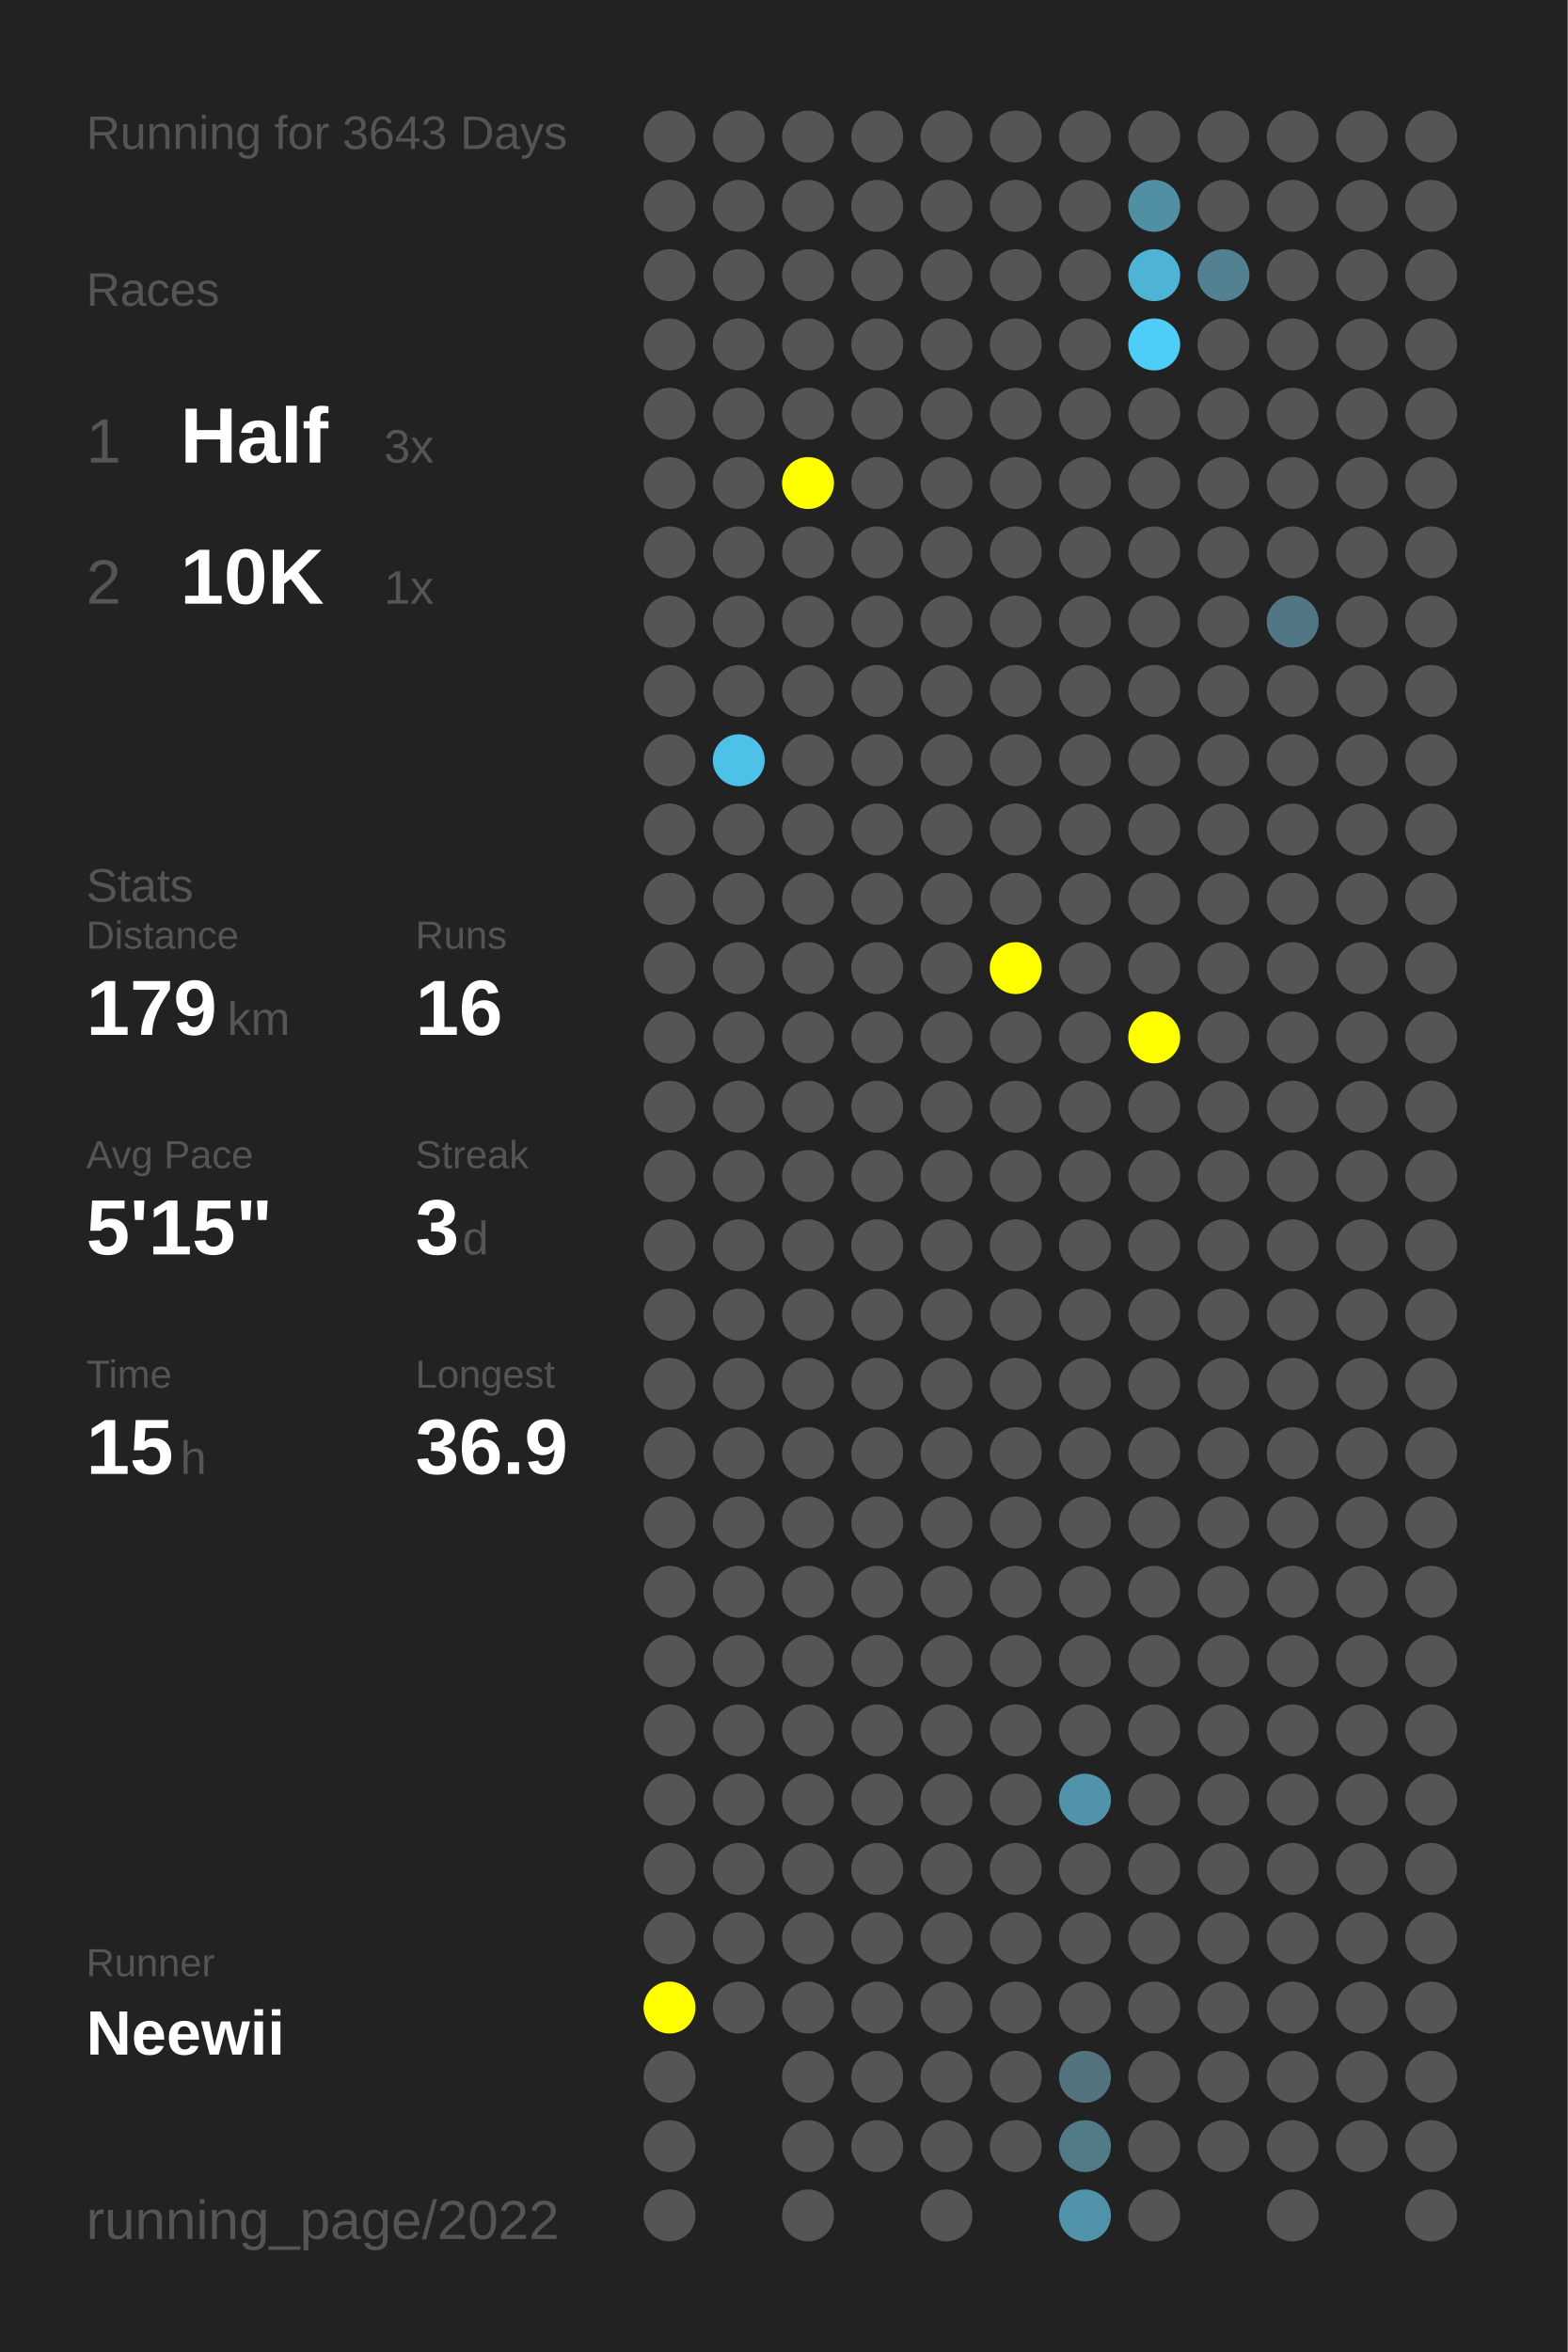
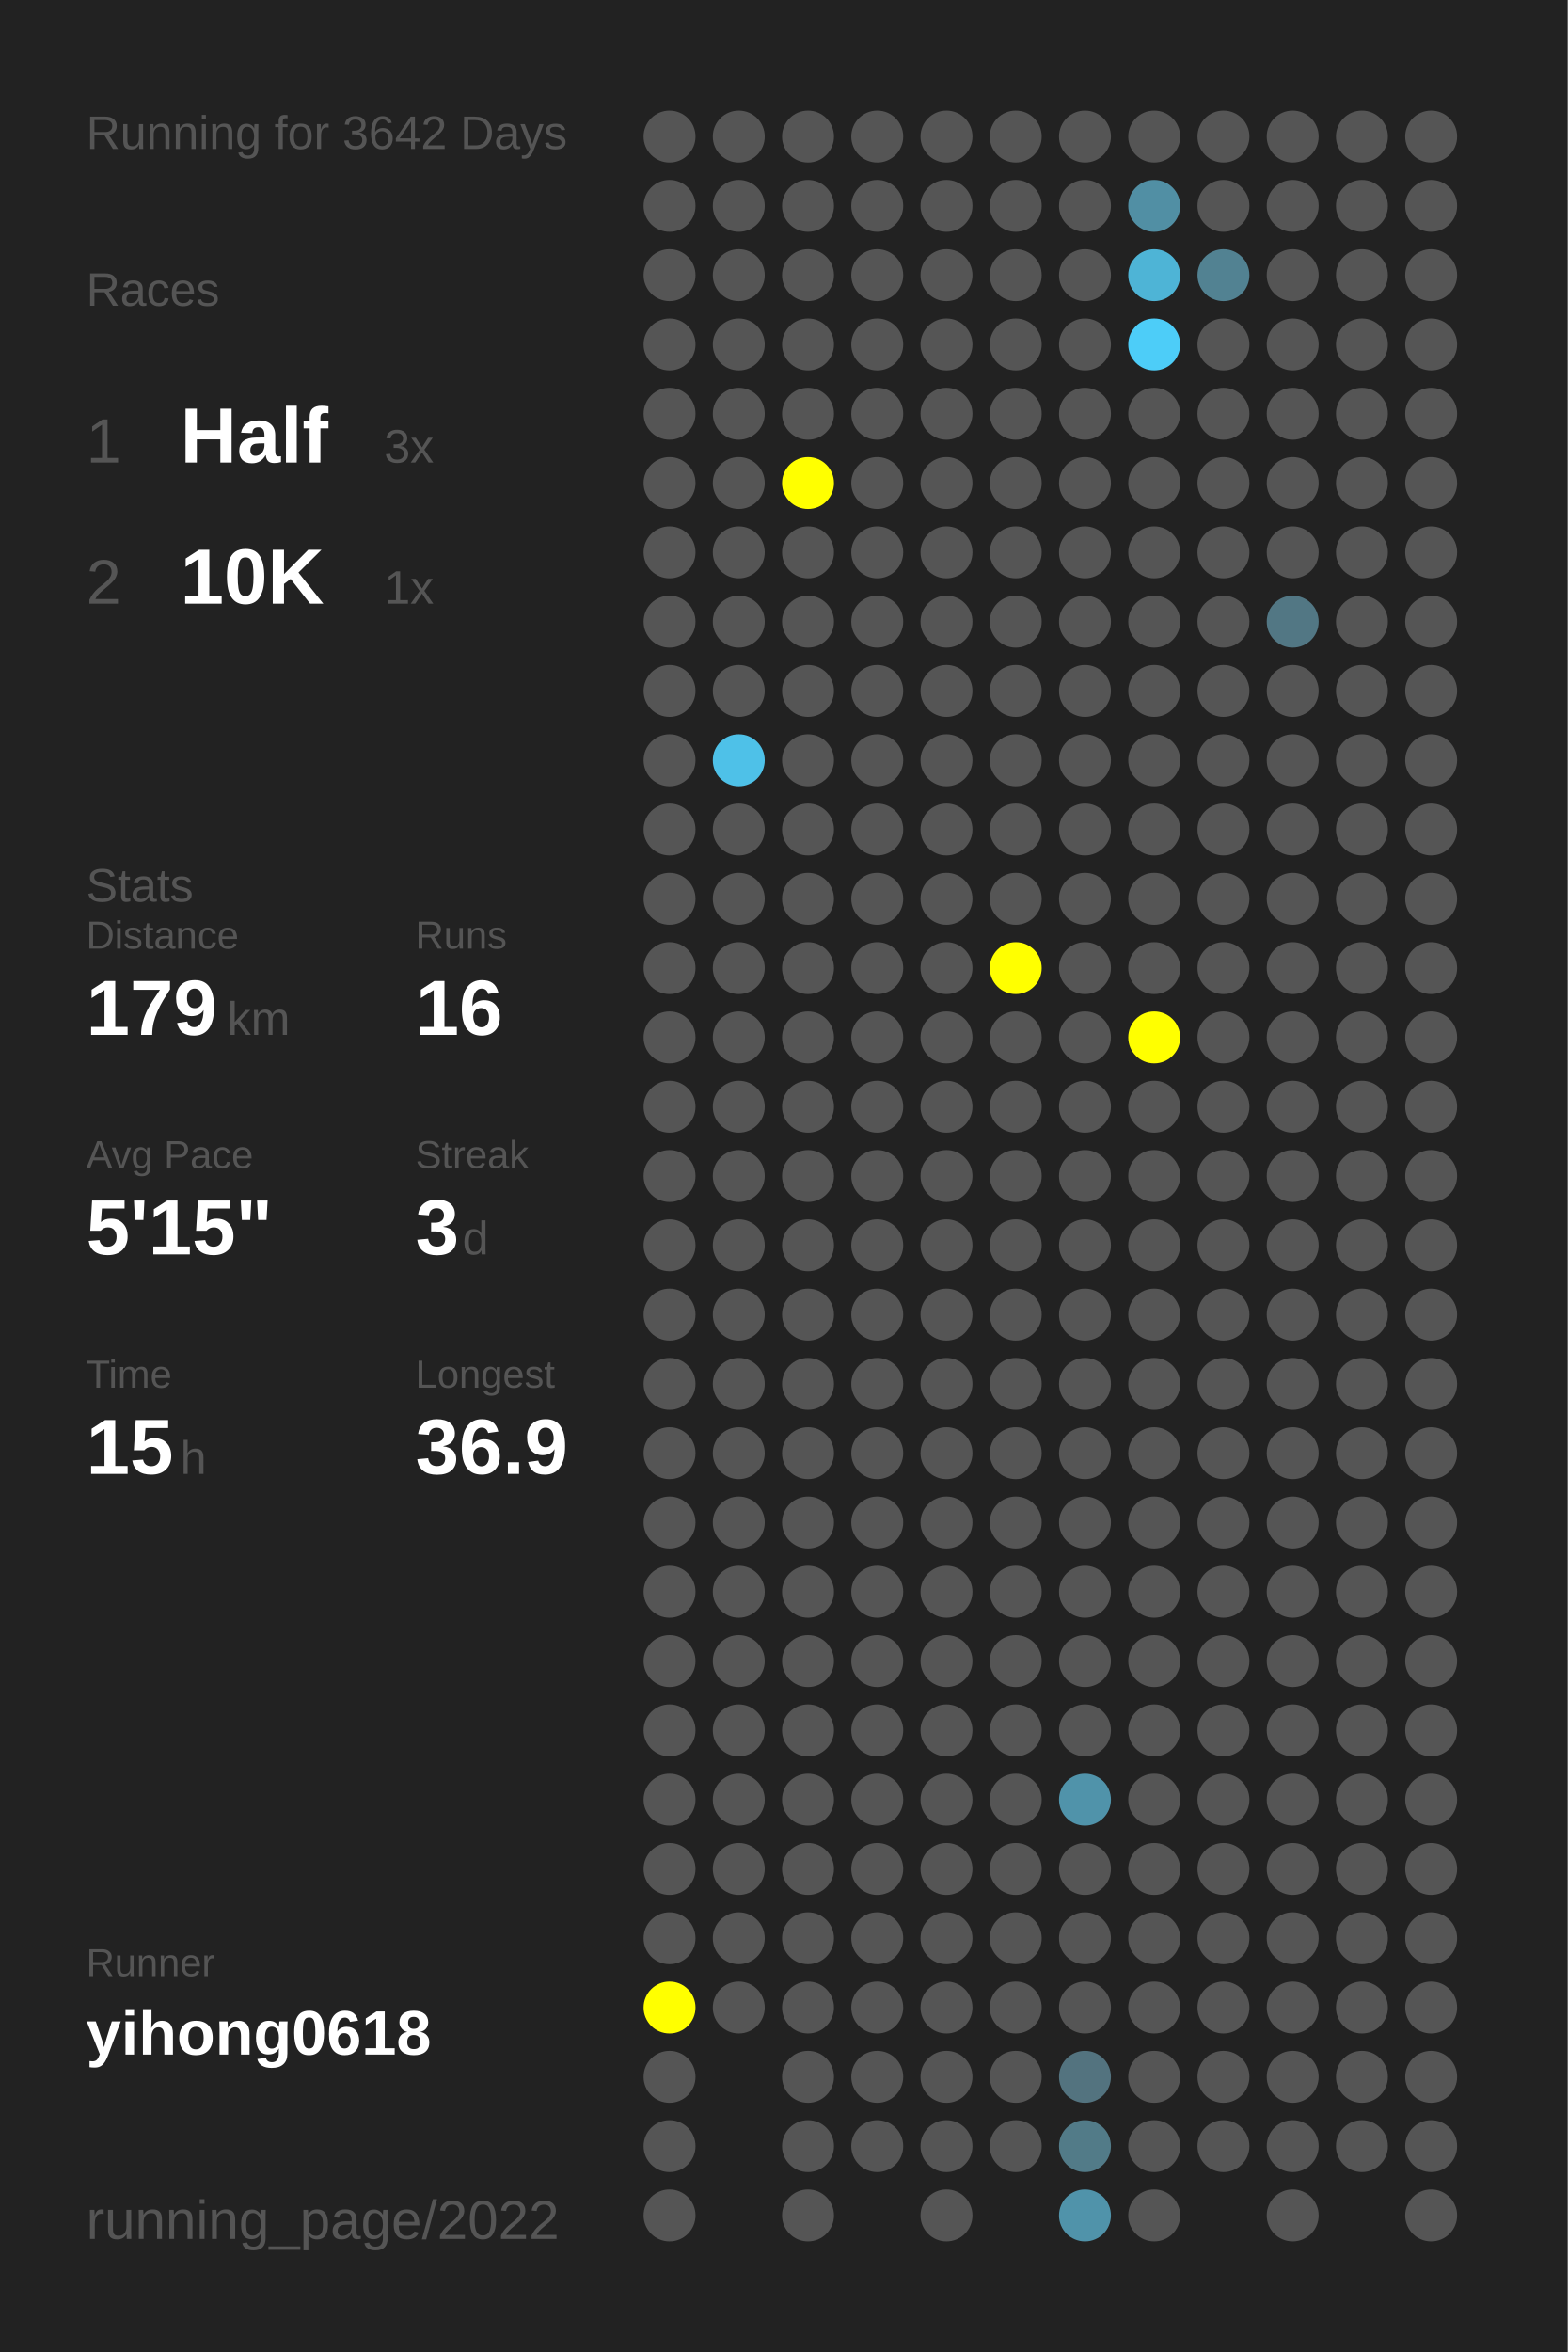
<svg xmlns="http://www.w3.org/2000/svg" baseProfile="full" height="300mm" version="1.1" viewBox="0,0,200,300" width="200mm">
  <defs />
  <rect fill="#222222" height="300" width="200" x="0" y="0" />
-   <text fill="#555555" style="font-size:6px; font-family:Arial;" x="11" y="19">Running for 3643 Days</text>
+   <text fill="#555555" style="font-size:6px; font-family:Arial;" x="11" y="19">Running for 3642 Days</text>
  <text fill="#555555" style="font-size:6px; font-family:Arial;" x="11" y="39">Races</text>
  <text fill="#555555" style="font-size:8px; font-family:Arial;" x="11" y="59">1</text>
  <text fill="#FFFFFF" style="font-size:10px; font-family:Arial; font-weight:bold;" x="23" y="59">Half</text>
  <text fill="#555555" style="font-size:6px; font-family:Arial;" x="49" y="59">3x</text>
  <text fill="#555555" style="font-size:8px; font-family:Arial;" x="11" y="77">2</text>
  <text fill="#FFFFFF" style="font-size:10px; font-family:Arial; font-weight:bold;" x="23" y="77">10K</text>
  <text fill="#555555" style="font-size:6px; font-family:Arial;" x="49" y="77">1x</text>
  <text fill="#555555" style="font-size:6px; font-family:Arial;" x="11" y="115">Stats</text>
  <text fill="#555555" style="font-size:5px; font-family:Arial;" x="11" y="121">Distance</text>
  <text fill="#FFFFFF" style="font-size:10px; font-family:Arial; font-weight:bold;" x="11" y="132">179</text>
  <text fill="#555555" style="font-size:6px; font-family:Arial;" x="29" y="132">km</text>
  <text fill="#555555" style="font-size:5px; font-family:Arial;" x="53" y="121">Runs</text>
  <text fill="#FFFFFF" style="font-size:10px; font-family:Arial; font-weight:bold;" x="53" y="132">16</text>
  <text fill="#555555" style="font-size:5px; font-family:Arial;" x="11" y="149">Avg Pace</text>
  <text fill="#FFFFFF" style="font-size:10px; font-family:Arial; font-weight:bold;" x="11" y="160">5'15"</text>
  <text fill="#555555" style="font-size:5px; font-family:Arial;" x="53" y="149">Streak</text>
  <text fill="#FFFFFF" style="font-size:10px; font-family:Arial; font-weight:bold;" x="53" y="160">3</text>
  <text fill="#555555" style="font-size:6px; font-family:Arial;" x="59" y="160">d</text>
  <text fill="#555555" style="font-size:5px; font-family:Arial;" x="11" y="177">Time</text>
  <text fill="#FFFFFF" style="font-size:10px; font-family:Arial; font-weight:bold;" x="11" y="188">15</text>
  <text fill="#555555" style="font-size:6px; font-family:Arial;" x="23" y="188">h</text>
  <text fill="#555555" style="font-size:5px; font-family:Arial;" x="53" y="177">Longest</text>
  <text fill="#FFFFFF" style="font-size:10px; font-family:Arial; font-weight:bold;" x="53" y="188">36.9</text>
  <text fill="#555555" style="font-size:5px; font-family:Arial;" x="11" y="252.065">Runner</text>
-   <text fill="#FFFFFF" style="font-size:8px; font-family:Arial; font-weight:bold;" x="11" y="262.065">Neewii</text>
+   <text fill="#FFFFFF" style="font-size:8px; font-family:Arial; font-weight:bold;" x="11" y="262.065">yihong0618</text>
  <text fill="#555555" style="font-size:7px; font-family:Arial;" x="11" y="285.581">running_page/2022</text>
  <circle cx="85.417" cy="17.419" fill="#555555" r="3.312" />
  <circle cx="85.417" cy="26.258" fill="#555555" r="3.312" />
  <circle cx="85.417" cy="35.097" fill="#555555" r="3.312" />
  <circle cx="85.417" cy="43.935" fill="#555555" r="3.312" />
  <circle cx="85.417" cy="52.774" fill="#555555" r="3.312" />
  <circle cx="85.417" cy="61.613" fill="#555555" r="3.312" />
  <circle cx="85.417" cy="70.452" fill="#555555" r="3.312" />
  <circle cx="85.417" cy="79.29" fill="#555555" r="3.312" />
  <circle cx="85.417" cy="88.129" fill="#555555" r="3.312" />
  <circle cx="85.417" cy="96.968" fill="#555555" r="3.312" />
  <circle cx="85.417" cy="105.806" fill="#555555" r="3.312" />
  <circle cx="85.417" cy="114.645" fill="#555555" r="3.312" />
  <circle cx="85.417" cy="123.484" fill="#555555" r="3.312" />
  <circle cx="85.417" cy="132.323" fill="#555555" r="3.312" />
  <circle cx="85.417" cy="141.161" fill="#555555" r="3.312" />
  <circle cx="85.417" cy="150" fill="#555555" r="3.312" />
  <circle cx="85.417" cy="158.839" fill="#555555" r="3.312" />
  <circle cx="85.417" cy="167.677" fill="#555555" r="3.312" />
  <circle cx="85.417" cy="176.516" fill="#555555" r="3.312" />
  <circle cx="85.417" cy="185.355" fill="#555555" r="3.312" />
  <circle cx="85.417" cy="194.194" fill="#555555" r="3.312" />
  <circle cx="85.417" cy="203.032" fill="#555555" r="3.312" />
  <circle cx="85.417" cy="211.871" fill="#555555" r="3.312" />
  <circle cx="85.417" cy="220.71" fill="#555555" r="3.312" />
  <circle cx="85.417" cy="229.548" fill="#555555" r="3.312" />
  <circle cx="85.417" cy="238.387" fill="#555555" r="3.312" />
  <circle cx="85.417" cy="247.226" fill="#555555" r="3.312" />
  <circle cx="85.417" cy="256.065" fill="#FFFF00" r="3.312" />
  <circle cx="85.417" cy="264.903" fill="#555555" r="3.312" />
  <circle cx="85.417" cy="273.742" fill="#555555" r="3.312" />
  <circle cx="85.417" cy="282.581" fill="#555555" r="3.312" />
  <circle cx="94.25" cy="17.419" fill="#555555" r="3.312" />
  <circle cx="94.25" cy="26.258" fill="#555555" r="3.312" />
  <circle cx="94.25" cy="35.097" fill="#555555" r="3.312" />
  <circle cx="94.25" cy="43.935" fill="#555555" r="3.312" />
  <circle cx="94.25" cy="52.774" fill="#555555" r="3.312" />
  <circle cx="94.25" cy="61.613" fill="#555555" r="3.312" />
  <circle cx="94.25" cy="70.452" fill="#555555" r="3.312" />
  <circle cx="94.25" cy="79.29" fill="#555555" r="3.312" />
  <circle cx="94.25" cy="88.129" fill="#555555" r="3.312" />
  <circle cx="94.25" cy="96.968" fill="#4ec1e8" r="3.312" />
  <circle cx="94.25" cy="105.806" fill="#555555" r="3.312" />
  <circle cx="94.25" cy="114.645" fill="#555555" r="3.312" />
  <circle cx="94.25" cy="123.484" fill="#555555" r="3.312" />
  <circle cx="94.25" cy="132.323" fill="#555555" r="3.312" />
  <circle cx="94.25" cy="141.161" fill="#555555" r="3.312" />
  <circle cx="94.25" cy="150" fill="#555555" r="3.312" />
  <circle cx="94.25" cy="158.839" fill="#555555" r="3.312" />
  <circle cx="94.25" cy="167.677" fill="#555555" r="3.312" />
  <circle cx="94.25" cy="176.516" fill="#555555" r="3.312" />
  <circle cx="94.25" cy="185.355" fill="#555555" r="3.312" />
  <circle cx="94.25" cy="194.194" fill="#555555" r="3.312" />
  <circle cx="94.25" cy="203.032" fill="#555555" r="3.312" />
  <circle cx="94.25" cy="211.871" fill="#555555" r="3.312" />
  <circle cx="94.25" cy="220.71" fill="#555555" r="3.312" />
  <circle cx="94.25" cy="229.548" fill="#555555" r="3.312" />
  <circle cx="94.25" cy="238.387" fill="#555555" r="3.312" />
  <circle cx="94.25" cy="247.226" fill="#555555" r="3.312" />
  <circle cx="94.25" cy="256.065" fill="#555555" r="3.312" />
  <circle cx="103.083" cy="17.419" fill="#555555" r="3.312" />
  <circle cx="103.083" cy="26.258" fill="#555555" r="3.312" />
  <circle cx="103.083" cy="35.097" fill="#555555" r="3.312" />
  <circle cx="103.083" cy="43.935" fill="#555555" r="3.312" />
  <circle cx="103.083" cy="52.774" fill="#555555" r="3.312" />
  <circle cx="103.083" cy="61.613" fill="#FFFF00" r="3.312" />
  <circle cx="103.083" cy="70.452" fill="#555555" r="3.312" />
  <circle cx="103.083" cy="79.29" fill="#555555" r="3.312" />
  <circle cx="103.083" cy="88.129" fill="#555555" r="3.312" />
  <circle cx="103.083" cy="96.968" fill="#555555" r="3.312" />
  <circle cx="103.083" cy="105.806" fill="#555555" r="3.312" />
  <circle cx="103.083" cy="114.645" fill="#555555" r="3.312" />
  <circle cx="103.083" cy="123.484" fill="#555555" r="3.312" />
  <circle cx="103.083" cy="132.323" fill="#555555" r="3.312" />
  <circle cx="103.083" cy="141.161" fill="#555555" r="3.312" />
  <circle cx="103.083" cy="150" fill="#555555" r="3.312" />
  <circle cx="103.083" cy="158.839" fill="#555555" r="3.312" />
  <circle cx="103.083" cy="167.677" fill="#555555" r="3.312" />
  <circle cx="103.083" cy="176.516" fill="#555555" r="3.312" />
  <circle cx="103.083" cy="185.355" fill="#555555" r="3.312" />
  <circle cx="103.083" cy="194.194" fill="#555555" r="3.312" />
  <circle cx="103.083" cy="203.032" fill="#555555" r="3.312" />
  <circle cx="103.083" cy="211.871" fill="#555555" r="3.312" />
  <circle cx="103.083" cy="220.71" fill="#555555" r="3.312" />
  <circle cx="103.083" cy="229.548" fill="#555555" r="3.312" />
  <circle cx="103.083" cy="238.387" fill="#555555" r="3.312" />
  <circle cx="103.083" cy="247.226" fill="#555555" r="3.312" />
  <circle cx="103.083" cy="256.065" fill="#555555" r="3.312" />
  <circle cx="103.083" cy="264.903" fill="#555555" r="3.312" />
  <circle cx="103.083" cy="273.742" fill="#555555" r="3.312" />
  <circle cx="103.083" cy="282.581" fill="#555555" r="3.312" />
  <circle cx="111.917" cy="17.419" fill="#555555" r="3.312" />
  <circle cx="111.917" cy="26.258" fill="#555555" r="3.312" />
  <circle cx="111.917" cy="35.097" fill="#555555" r="3.312" />
  <circle cx="111.917" cy="43.935" fill="#555555" r="3.312" />
  <circle cx="111.917" cy="52.774" fill="#555555" r="3.312" />
  <circle cx="111.917" cy="61.613" fill="#555555" r="3.312" />
  <circle cx="111.917" cy="70.452" fill="#555555" r="3.312" />
  <circle cx="111.917" cy="79.29" fill="#555555" r="3.312" />
  <circle cx="111.917" cy="88.129" fill="#555555" r="3.312" />
  <circle cx="111.917" cy="96.968" fill="#555555" r="3.312" />
  <circle cx="111.917" cy="105.806" fill="#555555" r="3.312" />
  <circle cx="111.917" cy="114.645" fill="#555555" r="3.312" />
  <circle cx="111.917" cy="123.484" fill="#555555" r="3.312" />
  <circle cx="111.917" cy="132.323" fill="#555555" r="3.312" />
  <circle cx="111.917" cy="141.161" fill="#555555" r="3.312" />
  <circle cx="111.917" cy="150" fill="#555555" r="3.312" />
  <circle cx="111.917" cy="158.839" fill="#555555" r="3.312" />
  <circle cx="111.917" cy="167.677" fill="#555555" r="3.312" />
  <circle cx="111.917" cy="176.516" fill="#555555" r="3.312" />
  <circle cx="111.917" cy="185.355" fill="#555555" r="3.312" />
  <circle cx="111.917" cy="194.194" fill="#555555" r="3.312" />
  <circle cx="111.917" cy="203.032" fill="#555555" r="3.312" />
  <circle cx="111.917" cy="211.871" fill="#555555" r="3.312" />
  <circle cx="111.917" cy="220.71" fill="#555555" r="3.312" />
  <circle cx="111.917" cy="229.548" fill="#555555" r="3.312" />
  <circle cx="111.917" cy="238.387" fill="#555555" r="3.312" />
  <circle cx="111.917" cy="247.226" fill="#555555" r="3.312" />
  <circle cx="111.917" cy="256.065" fill="#555555" r="3.312" />
  <circle cx="111.917" cy="264.903" fill="#555555" r="3.312" />
  <circle cx="111.917" cy="273.742" fill="#555555" r="3.312" />
  <circle cx="120.75" cy="17.419" fill="#555555" r="3.312" />
  <circle cx="120.75" cy="26.258" fill="#555555" r="3.312" />
  <circle cx="120.75" cy="35.097" fill="#555555" r="3.312" />
  <circle cx="120.75" cy="43.935" fill="#555555" r="3.312" />
  <circle cx="120.75" cy="52.774" fill="#555555" r="3.312" />
  <circle cx="120.75" cy="61.613" fill="#555555" r="3.312" />
  <circle cx="120.75" cy="70.452" fill="#555555" r="3.312" />
  <circle cx="120.75" cy="79.29" fill="#555555" r="3.312" />
  <circle cx="120.75" cy="88.129" fill="#555555" r="3.312" />
  <circle cx="120.75" cy="96.968" fill="#555555" r="3.312" />
  <circle cx="120.75" cy="105.806" fill="#555555" r="3.312" />
  <circle cx="120.75" cy="114.645" fill="#555555" r="3.312" />
  <circle cx="120.75" cy="123.484" fill="#555555" r="3.312" />
  <circle cx="120.75" cy="132.323" fill="#555555" r="3.312" />
  <circle cx="120.75" cy="141.161" fill="#555555" r="3.312" />
  <circle cx="120.75" cy="150" fill="#555555" r="3.312" />
  <circle cx="120.75" cy="158.839" fill="#555555" r="3.312" />
  <circle cx="120.75" cy="167.677" fill="#555555" r="3.312" />
  <circle cx="120.75" cy="176.516" fill="#555555" r="3.312" />
  <circle cx="120.75" cy="185.355" fill="#555555" r="3.312" />
  <circle cx="120.75" cy="194.194" fill="#555555" r="3.312" />
  <circle cx="120.75" cy="203.032" fill="#555555" r="3.312" />
  <circle cx="120.75" cy="211.871" fill="#555555" r="3.312" />
  <circle cx="120.75" cy="220.71" fill="#555555" r="3.312" />
  <circle cx="120.75" cy="229.548" fill="#555555" r="3.312" />
  <circle cx="120.75" cy="238.387" fill="#555555" r="3.312" />
  <circle cx="120.75" cy="247.226" fill="#555555" r="3.312" />
  <circle cx="120.75" cy="256.065" fill="#555555" r="3.312" />
  <circle cx="120.75" cy="264.903" fill="#555555" r="3.312" />
  <circle cx="120.75" cy="273.742" fill="#555555" r="3.312" />
  <circle cx="120.75" cy="282.581" fill="#555555" r="3.312" />
  <circle cx="129.583" cy="17.419" fill="#555555" r="3.312" />
  <circle cx="129.583" cy="26.258" fill="#555555" r="3.312" />
  <circle cx="129.583" cy="35.097" fill="#555555" r="3.312" />
  <circle cx="129.583" cy="43.935" fill="#555555" r="3.312" />
  <circle cx="129.583" cy="52.774" fill="#555555" r="3.312" />
  <circle cx="129.583" cy="61.613" fill="#555555" r="3.312" />
  <circle cx="129.583" cy="70.452" fill="#555555" r="3.312" />
  <circle cx="129.583" cy="79.29" fill="#555555" r="3.312" />
  <circle cx="129.583" cy="88.129" fill="#555555" r="3.312" />
  <circle cx="129.583" cy="96.968" fill="#555555" r="3.312" />
  <circle cx="129.583" cy="105.806" fill="#555555" r="3.312" />
  <circle cx="129.583" cy="114.645" fill="#555555" r="3.312" />
  <circle cx="129.583" cy="123.484" fill="#FFFF00" r="3.312" />
  <circle cx="129.583" cy="132.323" fill="#555555" r="3.312" />
  <circle cx="129.583" cy="141.161" fill="#555555" r="3.312" />
  <circle cx="129.583" cy="150" fill="#555555" r="3.312" />
  <circle cx="129.583" cy="158.839" fill="#555555" r="3.312" />
  <circle cx="129.583" cy="167.677" fill="#555555" r="3.312" />
  <circle cx="129.583" cy="176.516" fill="#555555" r="3.312" />
  <circle cx="129.583" cy="185.355" fill="#555555" r="3.312" />
  <circle cx="129.583" cy="194.194" fill="#555555" r="3.312" />
  <circle cx="129.583" cy="203.032" fill="#555555" r="3.312" />
  <circle cx="129.583" cy="211.871" fill="#555555" r="3.312" />
  <circle cx="129.583" cy="220.71" fill="#555555" r="3.312" />
  <circle cx="129.583" cy="229.548" fill="#555555" r="3.312" />
  <circle cx="129.583" cy="238.387" fill="#555555" r="3.312" />
  <circle cx="129.583" cy="247.226" fill="#555555" r="3.312" />
  <circle cx="129.583" cy="256.065" fill="#555555" r="3.312" />
  <circle cx="129.583" cy="264.903" fill="#555555" r="3.312" />
  <circle cx="129.583" cy="273.742" fill="#555555" r="3.312" />
  <circle cx="138.417" cy="17.419" fill="#555555" r="3.312" />
  <circle cx="138.417" cy="26.258" fill="#555555" r="3.312" />
  <circle cx="138.417" cy="35.097" fill="#555555" r="3.312" />
  <circle cx="138.417" cy="43.935" fill="#555555" r="3.312" />
  <circle cx="138.417" cy="52.774" fill="#555555" r="3.312" />
  <circle cx="138.417" cy="61.613" fill="#555555" r="3.312" />
  <circle cx="138.417" cy="70.452" fill="#555555" r="3.312" />
  <circle cx="138.417" cy="79.29" fill="#555555" r="3.312" />
  <circle cx="138.417" cy="88.129" fill="#555555" r="3.312" />
  <circle cx="138.417" cy="96.968" fill="#555555" r="3.312" />
  <circle cx="138.417" cy="105.806" fill="#555555" r="3.312" />
  <circle cx="138.417" cy="114.645" fill="#555555" r="3.312" />
  <circle cx="138.417" cy="123.484" fill="#555555" r="3.312" />
  <circle cx="138.417" cy="132.323" fill="#555555" r="3.312" />
  <circle cx="138.417" cy="141.161" fill="#555555" r="3.312" />
  <circle cx="138.417" cy="150" fill="#555555" r="3.312" />
  <circle cx="138.417" cy="158.839" fill="#555555" r="3.312" />
  <circle cx="138.417" cy="167.677" fill="#555555" r="3.312" />
  <circle cx="138.417" cy="176.516" fill="#555555" r="3.312" />
  <circle cx="138.417" cy="185.355" fill="#555555" r="3.312" />
  <circle cx="138.417" cy="194.194" fill="#555555" r="3.312" />
  <circle cx="138.417" cy="203.032" fill="#555555" r="3.312" />
  <circle cx="138.417" cy="211.871" fill="#555555" r="3.312" />
  <circle cx="138.417" cy="220.71" fill="#555555" r="3.312" />
  <circle cx="138.417" cy="229.548" fill="#5093aa" r="3.312" />
  <circle cx="138.417" cy="238.387" fill="#555555" r="3.312" />
  <circle cx="138.417" cy="247.226" fill="#555555" r="3.312" />
  <circle cx="138.417" cy="256.065" fill="#555555" r="3.312" />
  <circle cx="138.417" cy="264.903" fill="#53737f" r="3.312" />
  <circle cx="138.417" cy="273.742" fill="#527b88" r="3.312" />
  <circle cx="138.417" cy="282.581" fill="#5093aa" r="3.312" />
  <circle cx="147.25" cy="17.419" fill="#555555" r="3.312" />
  <circle cx="147.25" cy="26.258" fill="#518fa4" r="3.312" />
  <circle cx="147.25" cy="35.097" fill="#4eb4d6" r="3.312" />
  <circle cx="147.25" cy="43.935" fill="#4dcdf8" r="3.312" />
  <circle cx="147.25" cy="52.774" fill="#555555" r="3.312" />
  <circle cx="147.25" cy="61.613" fill="#555555" r="3.312" />
  <circle cx="147.25" cy="70.452" fill="#555555" r="3.312" />
  <circle cx="147.25" cy="79.29" fill="#555555" r="3.312" />
  <circle cx="147.25" cy="88.129" fill="#555555" r="3.312" />
  <circle cx="147.25" cy="96.968" fill="#555555" r="3.312" />
  <circle cx="147.25" cy="105.806" fill="#555555" r="3.312" />
  <circle cx="147.25" cy="114.645" fill="#555555" r="3.312" />
  <circle cx="147.25" cy="123.484" fill="#555555" r="3.312" />
  <circle cx="147.25" cy="132.323" fill="#FFFF00" r="3.312" />
  <circle cx="147.25" cy="141.161" fill="#555555" r="3.312" />
  <circle cx="147.25" cy="150" fill="#555555" r="3.312" />
  <circle cx="147.25" cy="158.839" fill="#555555" r="3.312" />
  <circle cx="147.25" cy="167.677" fill="#555555" r="3.312" />
  <circle cx="147.25" cy="176.516" fill="#555555" r="3.312" />
  <circle cx="147.25" cy="185.355" fill="#555555" r="3.312" />
  <circle cx="147.25" cy="194.194" fill="#555555" r="3.312" />
  <circle cx="147.25" cy="203.032" fill="#555555" r="3.312" />
  <circle cx="147.25" cy="211.871" fill="#555555" r="3.312" />
  <circle cx="147.25" cy="220.71" fill="#555555" r="3.312" />
  <circle cx="147.25" cy="229.548" fill="#555555" r="3.312" />
  <circle cx="147.25" cy="238.387" fill="#555555" r="3.312" />
  <circle cx="147.25" cy="247.226" fill="#555555" r="3.312" />
  <circle cx="147.25" cy="256.065" fill="#555555" r="3.312" />
  <circle cx="147.25" cy="264.903" fill="#555555" r="3.312" />
  <circle cx="147.25" cy="273.742" fill="#555555" r="3.312" />
  <circle cx="147.25" cy="282.581" fill="#555555" r="3.312" />
  <circle cx="156.083" cy="17.419" fill="#555555" r="3.312" />
  <circle cx="156.083" cy="26.258" fill="#555555" r="3.312" />
  <circle cx="156.083" cy="35.097" fill="#528292" r="3.312" />
  <circle cx="156.083" cy="43.935" fill="#555555" r="3.312" />
  <circle cx="156.083" cy="52.774" fill="#555555" r="3.312" />
  <circle cx="156.083" cy="61.613" fill="#555555" r="3.312" />
  <circle cx="156.083" cy="70.452" fill="#555555" r="3.312" />
  <circle cx="156.083" cy="79.29" fill="#555555" r="3.312" />
  <circle cx="156.083" cy="88.129" fill="#555555" r="3.312" />
  <circle cx="156.083" cy="96.968" fill="#555555" r="3.312" />
  <circle cx="156.083" cy="105.806" fill="#555555" r="3.312" />
  <circle cx="156.083" cy="114.645" fill="#555555" r="3.312" />
  <circle cx="156.083" cy="123.484" fill="#555555" r="3.312" />
  <circle cx="156.083" cy="132.323" fill="#555555" r="3.312" />
  <circle cx="156.083" cy="141.161" fill="#555555" r="3.312" />
  <circle cx="156.083" cy="150" fill="#555555" r="3.312" />
  <circle cx="156.083" cy="158.839" fill="#555555" r="3.312" />
  <circle cx="156.083" cy="167.677" fill="#555555" r="3.312" />
  <circle cx="156.083" cy="176.516" fill="#555555" r="3.312" />
  <circle cx="156.083" cy="185.355" fill="#555555" r="3.312" />
  <circle cx="156.083" cy="194.194" fill="#555555" r="3.312" />
  <circle cx="156.083" cy="203.032" fill="#555555" r="3.312" />
  <circle cx="156.083" cy="211.871" fill="#555555" r="3.312" />
  <circle cx="156.083" cy="220.71" fill="#555555" r="3.312" />
  <circle cx="156.083" cy="229.548" fill="#555555" r="3.312" />
  <circle cx="156.083" cy="238.387" fill="#555555" r="3.312" />
  <circle cx="156.083" cy="247.226" fill="#555555" r="3.312" />
  <circle cx="156.083" cy="256.065" fill="#555555" r="3.312" />
  <circle cx="156.083" cy="264.903" fill="#555555" r="3.312" />
  <circle cx="156.083" cy="273.742" fill="#555555" r="3.312" />
  <circle cx="164.917" cy="17.419" fill="#555555" r="3.312" />
  <circle cx="164.917" cy="26.258" fill="#555555" r="3.312" />
  <circle cx="164.917" cy="35.097" fill="#555555" r="3.312" />
  <circle cx="164.917" cy="43.935" fill="#555555" r="3.312" />
  <circle cx="164.917" cy="52.774" fill="#555555" r="3.312" />
  <circle cx="164.917" cy="61.613" fill="#555555" r="3.312" />
  <circle cx="164.917" cy="70.452" fill="#555555" r="3.312" />
  <circle cx="164.917" cy="79.29" fill="#527784" r="3.312" />
  <circle cx="164.917" cy="88.129" fill="#555555" r="3.312" />
  <circle cx="164.917" cy="96.968" fill="#555555" r="3.312" />
  <circle cx="164.917" cy="105.806" fill="#555555" r="3.312" />
  <circle cx="164.917" cy="114.645" fill="#555555" r="3.312" />
  <circle cx="164.917" cy="123.484" fill="#555555" r="3.312" />
  <circle cx="164.917" cy="132.323" fill="#555555" r="3.312" />
  <circle cx="164.917" cy="141.161" fill="#555555" r="3.312" />
  <circle cx="164.917" cy="150" fill="#555555" r="3.312" />
  <circle cx="164.917" cy="158.839" fill="#555555" r="3.312" />
  <circle cx="164.917" cy="167.677" fill="#555555" r="3.312" />
  <circle cx="164.917" cy="176.516" fill="#555555" r="3.312" />
  <circle cx="164.917" cy="185.355" fill="#555555" r="3.312" />
  <circle cx="164.917" cy="194.194" fill="#555555" r="3.312" />
  <circle cx="164.917" cy="203.032" fill="#555555" r="3.312" />
  <circle cx="164.917" cy="211.871" fill="#555555" r="3.312" />
  <circle cx="164.917" cy="220.71" fill="#555555" r="3.312" />
  <circle cx="164.917" cy="229.548" fill="#555555" r="3.312" />
  <circle cx="164.917" cy="238.387" fill="#555555" r="3.312" />
  <circle cx="164.917" cy="247.226" fill="#555555" r="3.312" />
  <circle cx="164.917" cy="256.065" fill="#555555" r="3.312" />
  <circle cx="164.917" cy="264.903" fill="#555555" r="3.312" />
  <circle cx="164.917" cy="273.742" fill="#555555" r="3.312" />
  <circle cx="164.917" cy="282.581" fill="#555555" r="3.312" />
  <circle cx="173.75" cy="17.419" fill="#555555" r="3.312" />
  <circle cx="173.75" cy="26.258" fill="#555555" r="3.312" />
  <circle cx="173.75" cy="35.097" fill="#555555" r="3.312" />
  <circle cx="173.75" cy="43.935" fill="#555555" r="3.312" />
  <circle cx="173.75" cy="52.774" fill="#555555" r="3.312" />
  <circle cx="173.75" cy="61.613" fill="#555555" r="3.312" />
  <circle cx="173.75" cy="70.452" fill="#555555" r="3.312" />
  <circle cx="173.75" cy="79.29" fill="#555555" r="3.312" />
  <circle cx="173.75" cy="88.129" fill="#555555" r="3.312" />
  <circle cx="173.75" cy="96.968" fill="#555555" r="3.312" />
  <circle cx="173.75" cy="105.806" fill="#555555" r="3.312" />
  <circle cx="173.75" cy="114.645" fill="#555555" r="3.312" />
  <circle cx="173.75" cy="123.484" fill="#555555" r="3.312" />
  <circle cx="173.75" cy="132.323" fill="#555555" r="3.312" />
  <circle cx="173.75" cy="141.161" fill="#555555" r="3.312" />
  <circle cx="173.75" cy="150" fill="#555555" r="3.312" />
  <circle cx="173.75" cy="158.839" fill="#555555" r="3.312" />
  <circle cx="173.75" cy="167.677" fill="#555555" r="3.312" />
  <circle cx="173.75" cy="176.516" fill="#555555" r="3.312" />
  <circle cx="173.75" cy="185.355" fill="#555555" r="3.312" />
  <circle cx="173.75" cy="194.194" fill="#555555" r="3.312" />
  <circle cx="173.75" cy="203.032" fill="#555555" r="3.312" />
  <circle cx="173.75" cy="211.871" fill="#555555" r="3.312" />
  <circle cx="173.75" cy="220.71" fill="#555555" r="3.312" />
  <circle cx="173.75" cy="229.548" fill="#555555" r="3.312" />
  <circle cx="173.75" cy="238.387" fill="#555555" r="3.312" />
  <circle cx="173.75" cy="247.226" fill="#555555" r="3.312" />
  <circle cx="173.75" cy="256.065" fill="#555555" r="3.312" />
  <circle cx="173.75" cy="264.903" fill="#555555" r="3.312" />
  <circle cx="173.75" cy="273.742" fill="#555555" r="3.312" />
  <circle cx="182.583" cy="17.419" fill="#555555" r="3.312" />
  <circle cx="182.583" cy="26.258" fill="#555555" r="3.312" />
  <circle cx="182.583" cy="35.097" fill="#555555" r="3.312" />
  <circle cx="182.583" cy="43.935" fill="#555555" r="3.312" />
  <circle cx="182.583" cy="52.774" fill="#555555" r="3.312" />
  <circle cx="182.583" cy="61.613" fill="#555555" r="3.312" />
  <circle cx="182.583" cy="70.452" fill="#555555" r="3.312" />
  <circle cx="182.583" cy="79.29" fill="#555555" r="3.312" />
  <circle cx="182.583" cy="88.129" fill="#555555" r="3.312" />
  <circle cx="182.583" cy="96.968" fill="#555555" r="3.312" />
  <circle cx="182.583" cy="105.806" fill="#555555" r="3.312" />
  <circle cx="182.583" cy="114.645" fill="#555555" r="3.312" />
  <circle cx="182.583" cy="123.484" fill="#555555" r="3.312" />
  <circle cx="182.583" cy="132.323" fill="#555555" r="3.312" />
  <circle cx="182.583" cy="141.161" fill="#555555" r="3.312" />
  <circle cx="182.583" cy="150" fill="#555555" r="3.312" />
  <circle cx="182.583" cy="158.839" fill="#555555" r="3.312" />
  <circle cx="182.583" cy="167.677" fill="#555555" r="3.312" />
  <circle cx="182.583" cy="176.516" fill="#555555" r="3.312" />
  <circle cx="182.583" cy="185.355" fill="#555555" r="3.312" />
  <circle cx="182.583" cy="194.194" fill="#555555" r="3.312" />
  <circle cx="182.583" cy="203.032" fill="#555555" r="3.312" />
  <circle cx="182.583" cy="211.871" fill="#555555" r="3.312" />
  <circle cx="182.583" cy="220.71" fill="#555555" r="3.312" />
  <circle cx="182.583" cy="229.548" fill="#555555" r="3.312" />
  <circle cx="182.583" cy="238.387" fill="#555555" r="3.312" />
  <circle cx="182.583" cy="247.226" fill="#555555" r="3.312" />
  <circle cx="182.583" cy="256.065" fill="#555555" r="3.312" />
  <circle cx="182.583" cy="264.903" fill="#555555" r="3.312" />
  <circle cx="182.583" cy="273.742" fill="#555555" r="3.312" />
  <circle cx="182.583" cy="282.581" fill="#555555" r="3.312" />
</svg>
